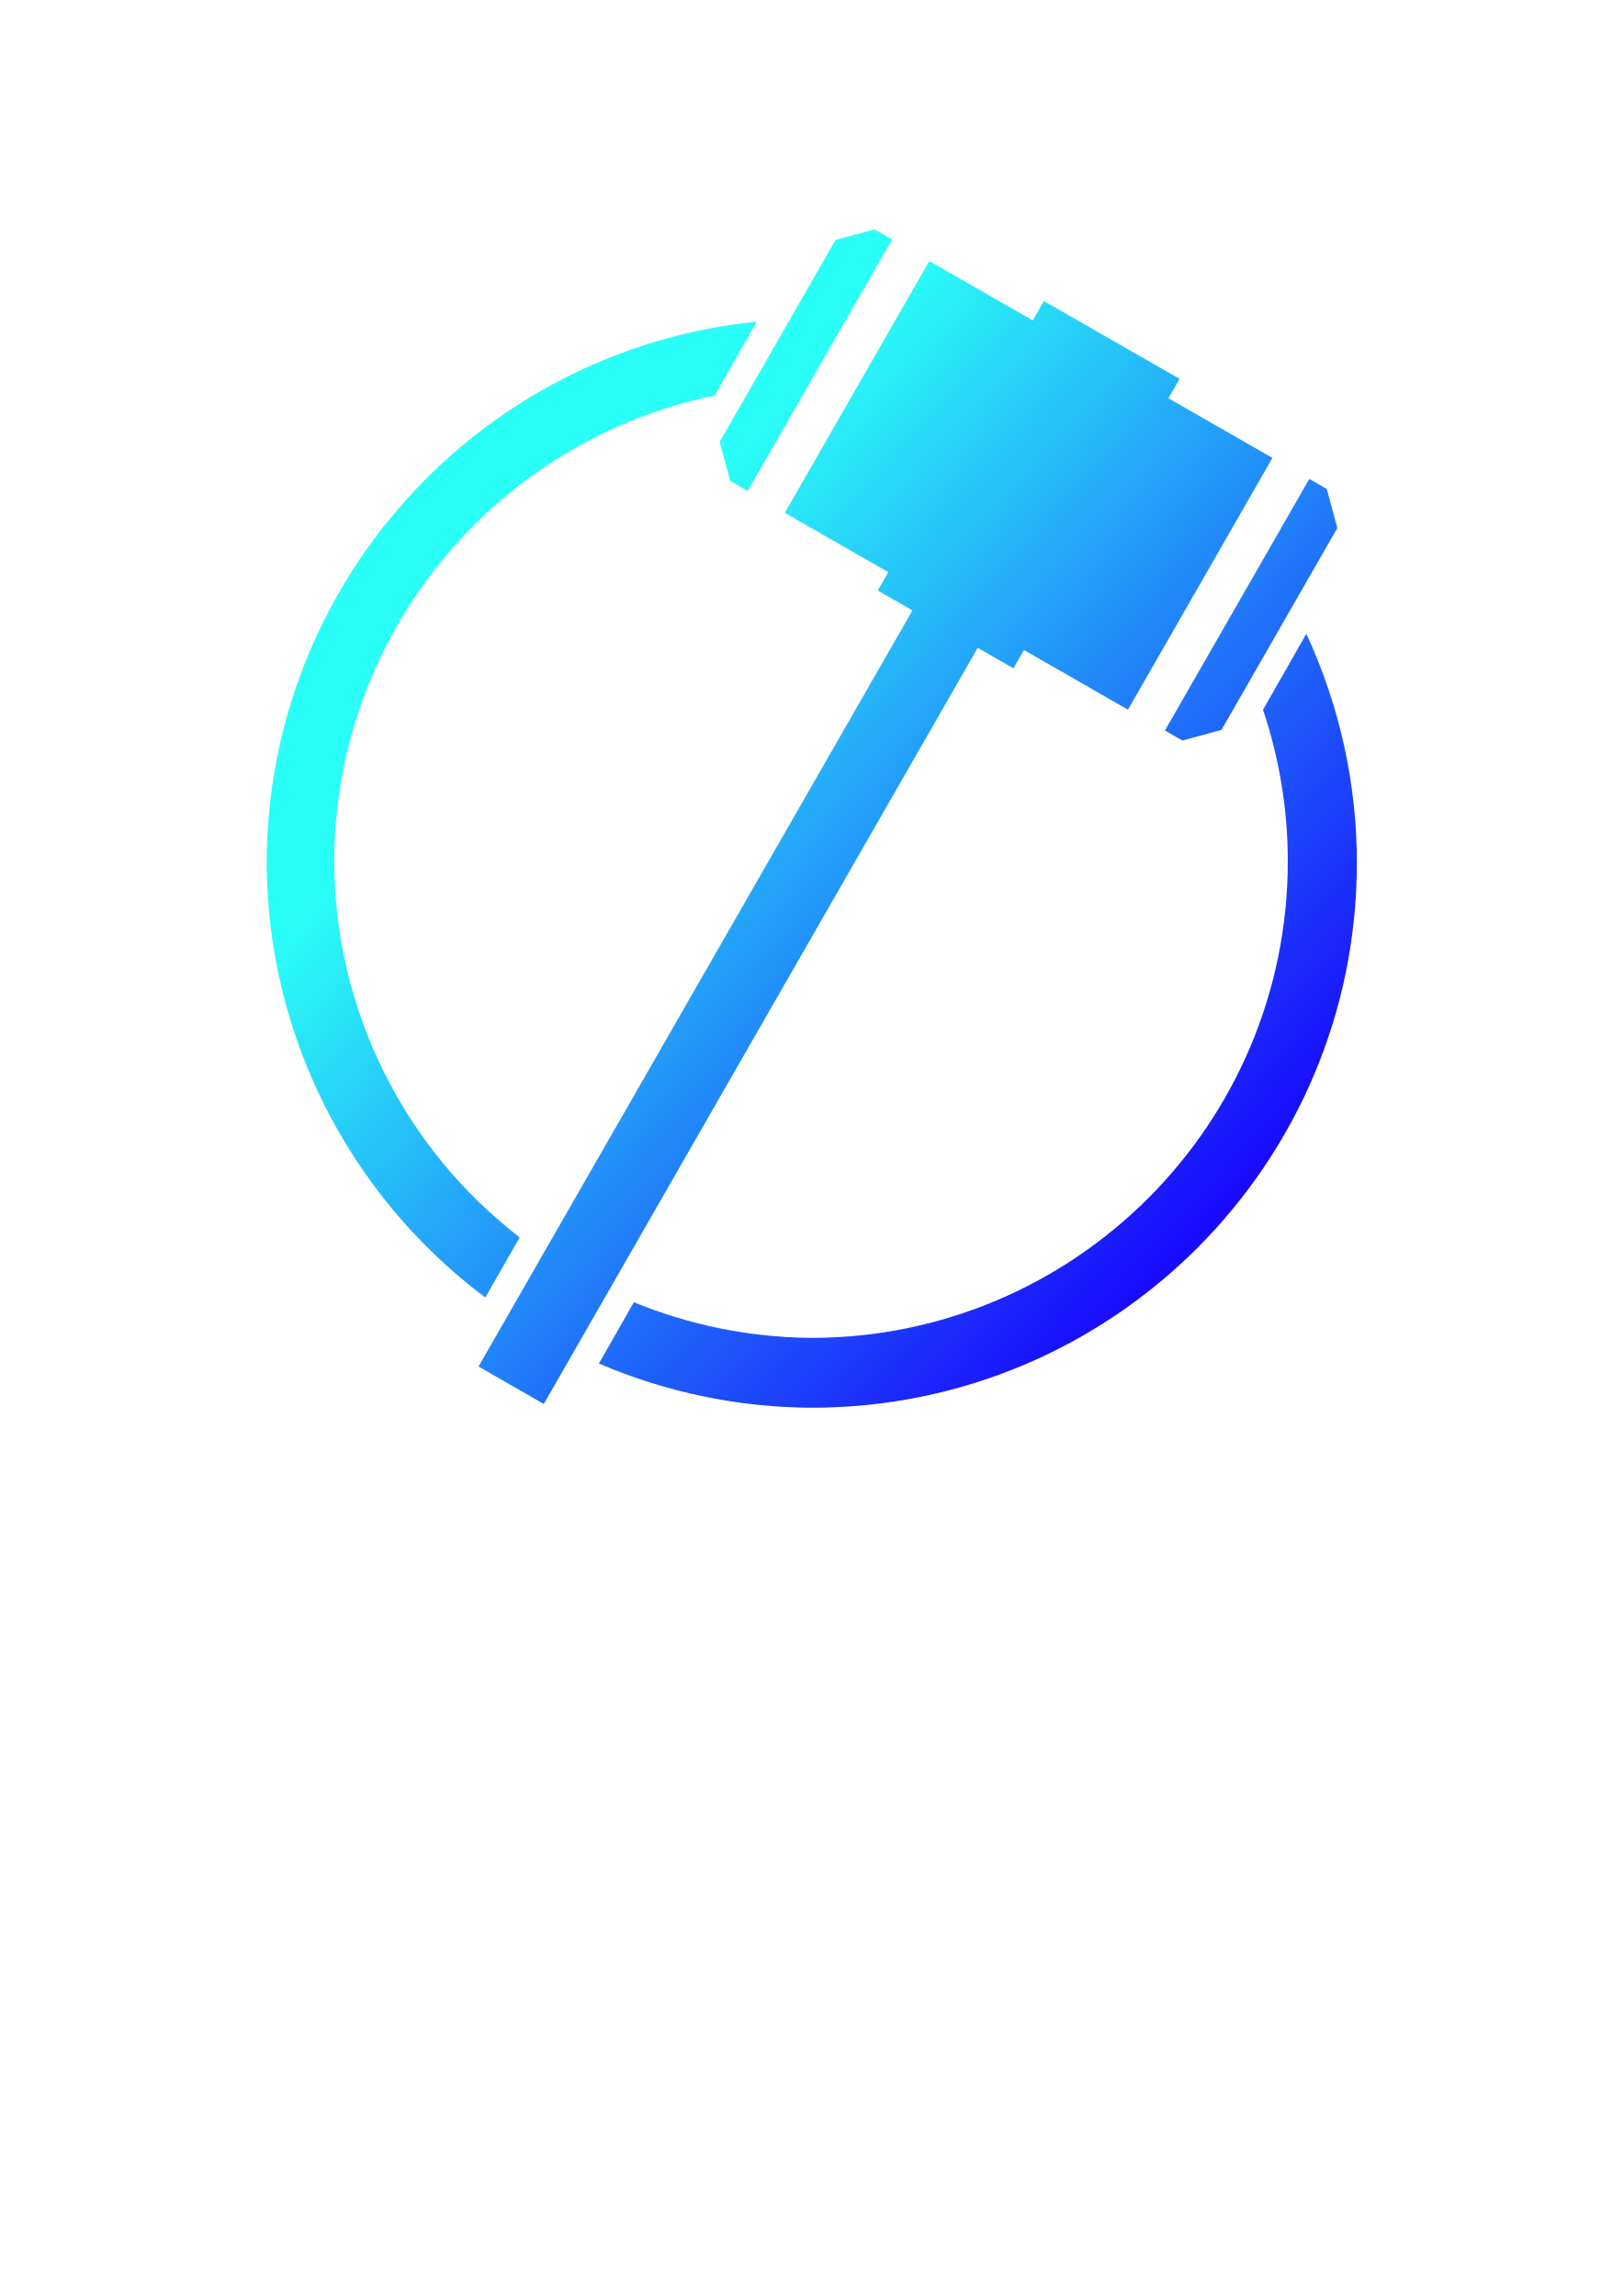
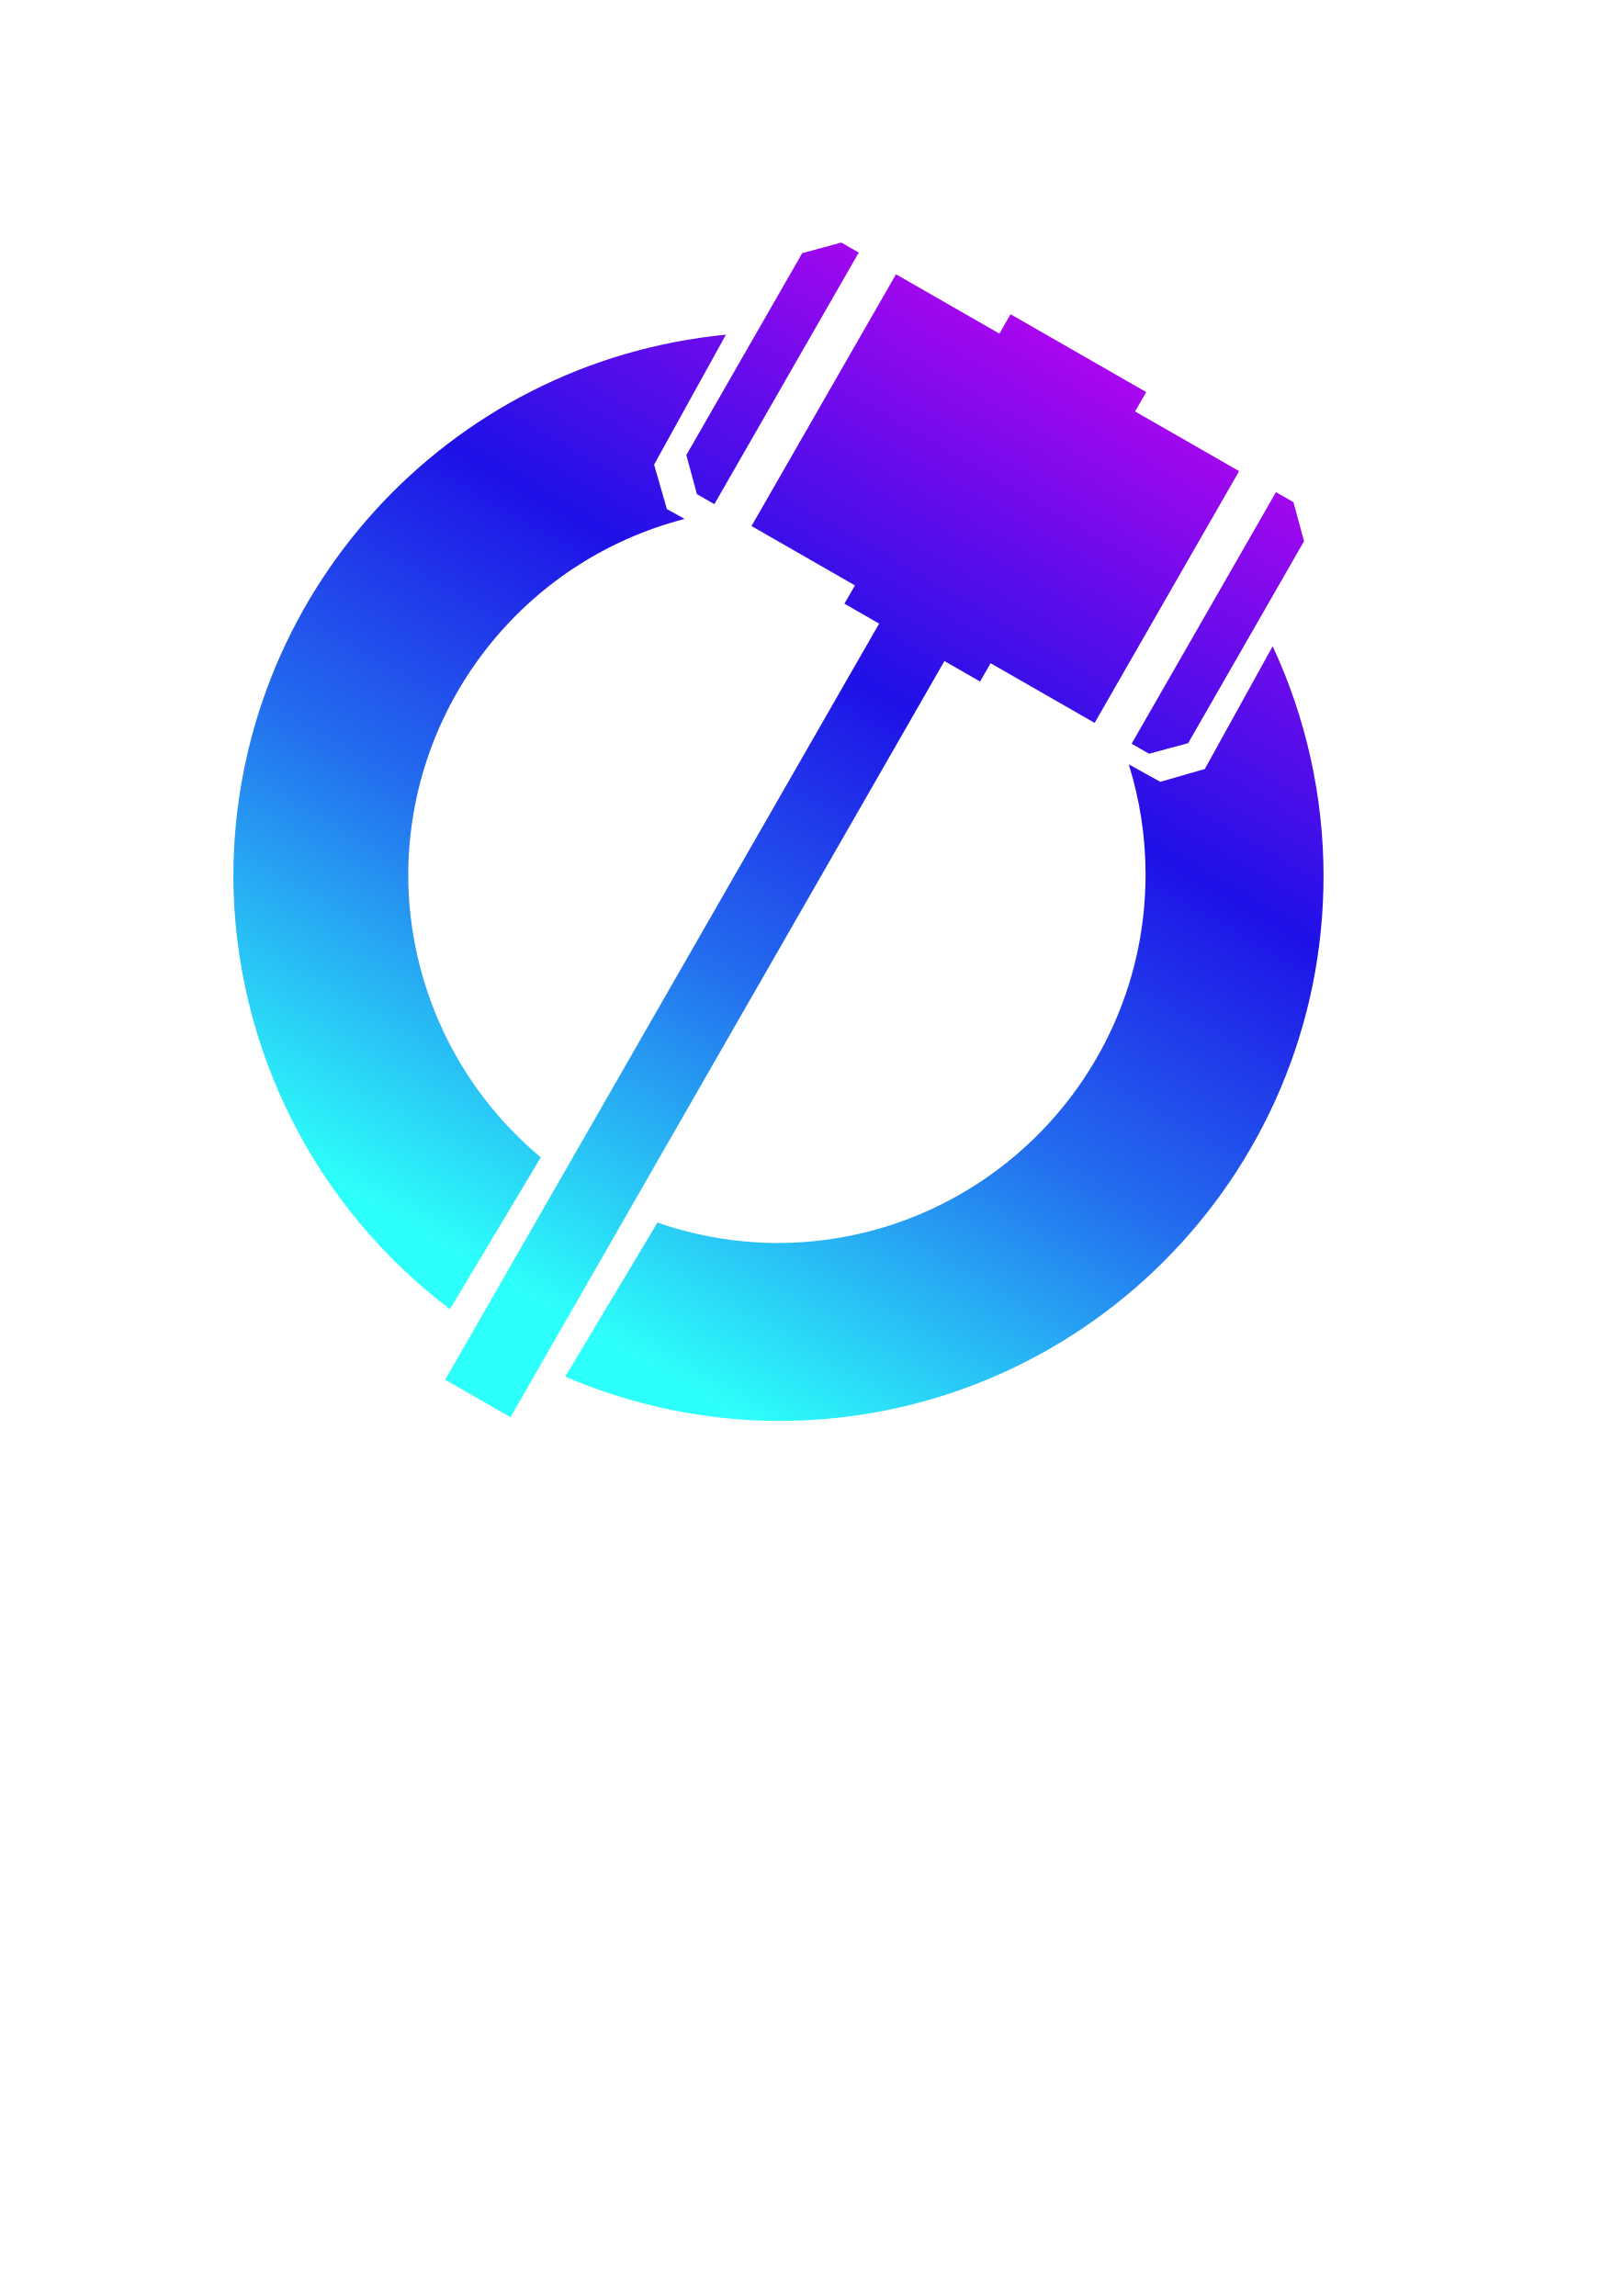
<svg xmlns="http://www.w3.org/2000/svg" xmlns:xlink="http://www.w3.org/1999/xlink" width="210mm" height="297mm" viewBox="0 0 210 297" version="1.1" id="svg1" xml:space="preserve">
  <defs id="defs1">
-     <linearGradient id="linearGradient9">
-       <stop style="stop-color:#2afff7;stop-opacity:1;" offset="0.195" id="stop9" />
-       <stop style="stop-color:#1800fd;stop-opacity:1;" offset="1" id="stop10" />
+     <linearGradient id="linearGradient6">
+       <stop style="stop-color:#2dfffa;stop-opacity:1;" offset="0" id="stop6" />
+       <stop style="stop-color:#236eee;stop-opacity:1;" offset="0.284" id="stop9" />
+       <stop style="stop-color:#1e11e7;stop-opacity:1;" offset="0.524" id="stop8" />
+       <stop style="stop-color:#fd00f3;stop-opacity:1;" offset="1" id="stop7" />
    </linearGradient>
-     <linearGradient xlink:href="#linearGradient9" id="linearGradient10" x1="50.317" y1="63.678" x2="157.961" y2="163.623" gradientUnits="userSpaceOnUse" />
+     <linearGradient xlink:href="#linearGradient6" id="linearGradient7" x1="68.086" y1="167.454" x2="154.204" y2="18.401" gradientUnits="userSpaceOnUse" />
  </defs>
  <g id="layer1">
-     <path id="rect1" style="opacity:1;fill:url(#linearGradient10);stroke-width:0.294;fill-opacity:1" d="m 113.12,29.667 -5.057,1.369 -14.987,26.12 1.369,5.056 2.257,1.295 18.674,-32.546 z m 7.07,4.103 -18.687,32.567 13.379,7.677 -1.359,2.368 4.487,2.575 -56.121,97.808 8.443,4.844 56.121,-97.808 4.616,2.648 1.359,-2.368 13.454,7.719 18.687,-32.567 -13.454,-7.72 1.439,-2.507 -17.546,-10.068 -1.439,2.507 z m -22.31,7.836 A 70.5,70.5 0 0 0 34.488,111.597 70.5,70.5 0 0 0 62.775,167.837 l 4.435,-7.773 A 61.667,61.667 0 0 1 43.22,111.397 61.667,61.667 0 0 1 92.427,51.164 Z m 71.457,20.344 -18.674,32.546 2.257,1.294 5.057,-1.369 14.987,-26.12 -1.369,-5.057 z m -0.383,20.033 -5.605,9.825 a 61.667,61.667 0 0 1 3.207,19.589 61.667,61.667 0 0 1 -61.668,61.667 61.667,61.667 0 0 1 -22.907,-4.614 l -4.524,7.93 a 70.5,70.5 0 0 0 27.532,5.716 70.5,70.5 0 0 0 70.5,-70.5 70.5,70.5 0 0 0 -6.534,-29.614 z" />
+     <path id="rect1" style="opacity:1;fill:url(#linearGradient7);stroke-width:0.294;fill-opacity:1" d="m 108.811,31.377 -5.057,1.369 -14.987,26.12 1.369,5.056 2.257,1.295 18.674,-32.546 z m 7.07,4.103 -18.687,32.567 13.379,7.677 -1.359,2.368 4.487,2.575 -56.121,97.809 8.443,4.844 56.121,-97.808 4.616,2.648 1.359,-2.368 13.454,7.719 18.687,-32.567 -13.454,-7.72 1.439,-2.507 -17.546,-10.068 -1.439,2.507 z M 93.888,43.293 A 70.5,70.5 0 0 0 30.179,113.308 70.5,70.5 0 0 0 58.197,169.347 L 69.942,149.713 A 47.682,47.682 0 0 1 52.797,113.108 47.682,47.682 0 0 1 88.552,67.127 l -2.299,-1.271 -1.657,-5.753 z m 71.14,20.367 -18.674,32.546 2.257,1.294 5.057,-1.369 14.987,-26.12 -1.369,-5.057 z m -0.428,19.932 -8.779,15.882 -5.753,1.657 -4.083,-2.257 a 47.682,47.682 0 0 1 2.176,14.234 47.682,47.682 0 0 1 -47.682,47.682 47.682,47.682 0 0 1 -15.449,-2.645 l -11.922,19.932 a 70.5,70.5 0 0 0 27.571,5.731 70.5,70.5 0 0 0 70.5,-70.5 70.5,70.5 0 0 0 -6.579,-29.716 z" />
  </g>
</svg>
